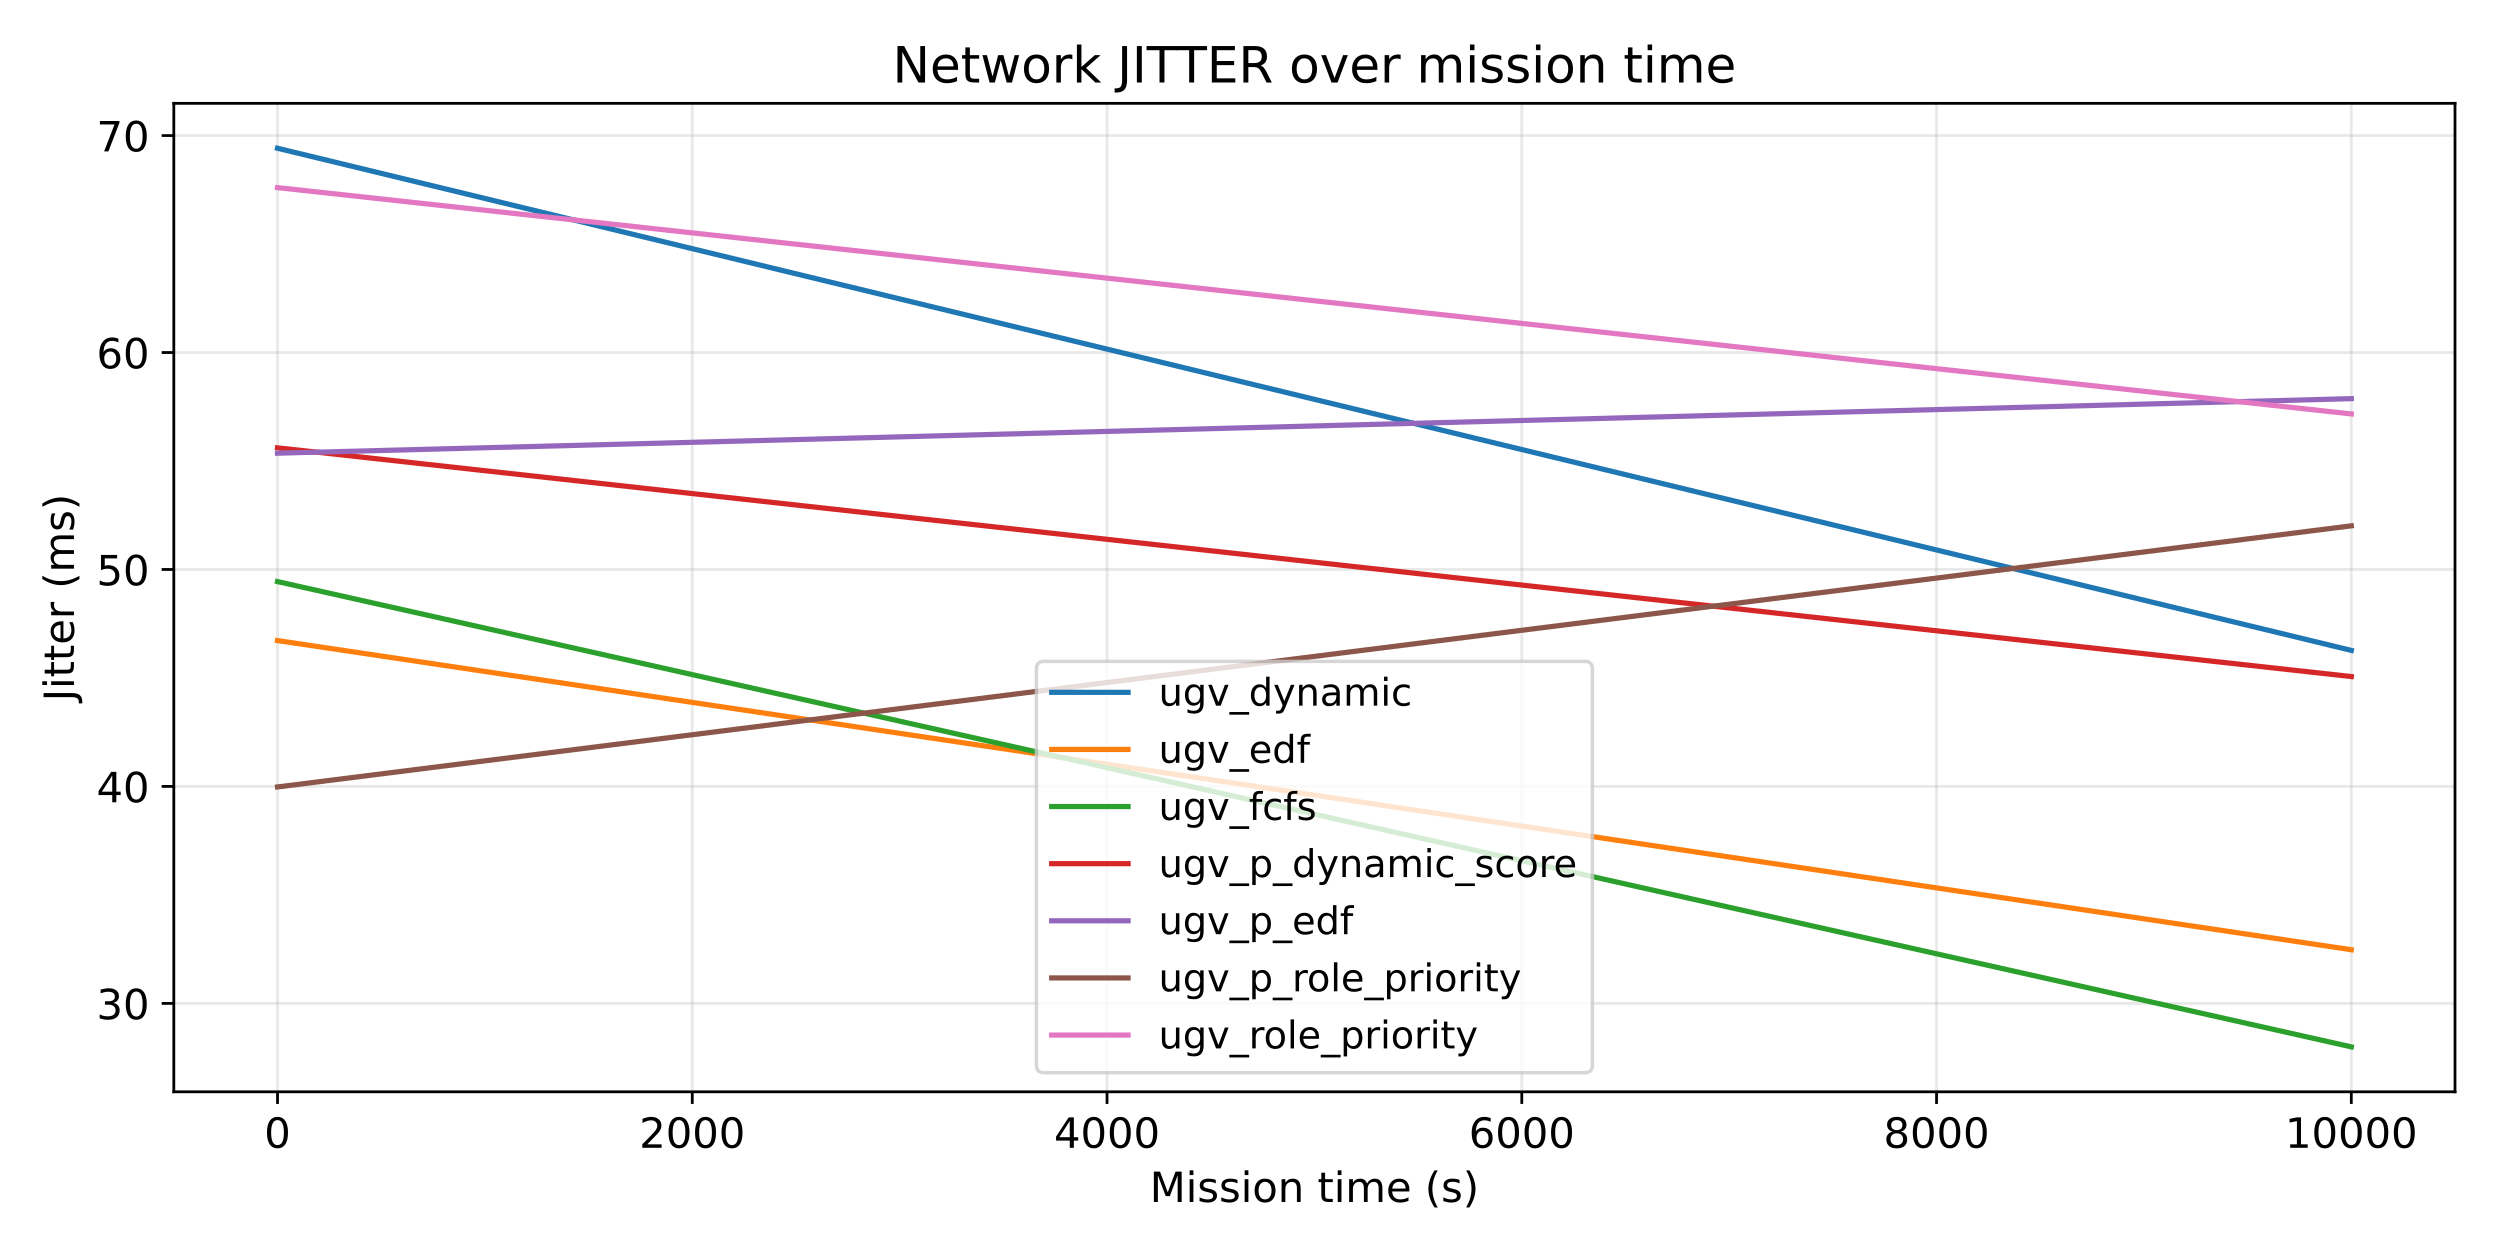
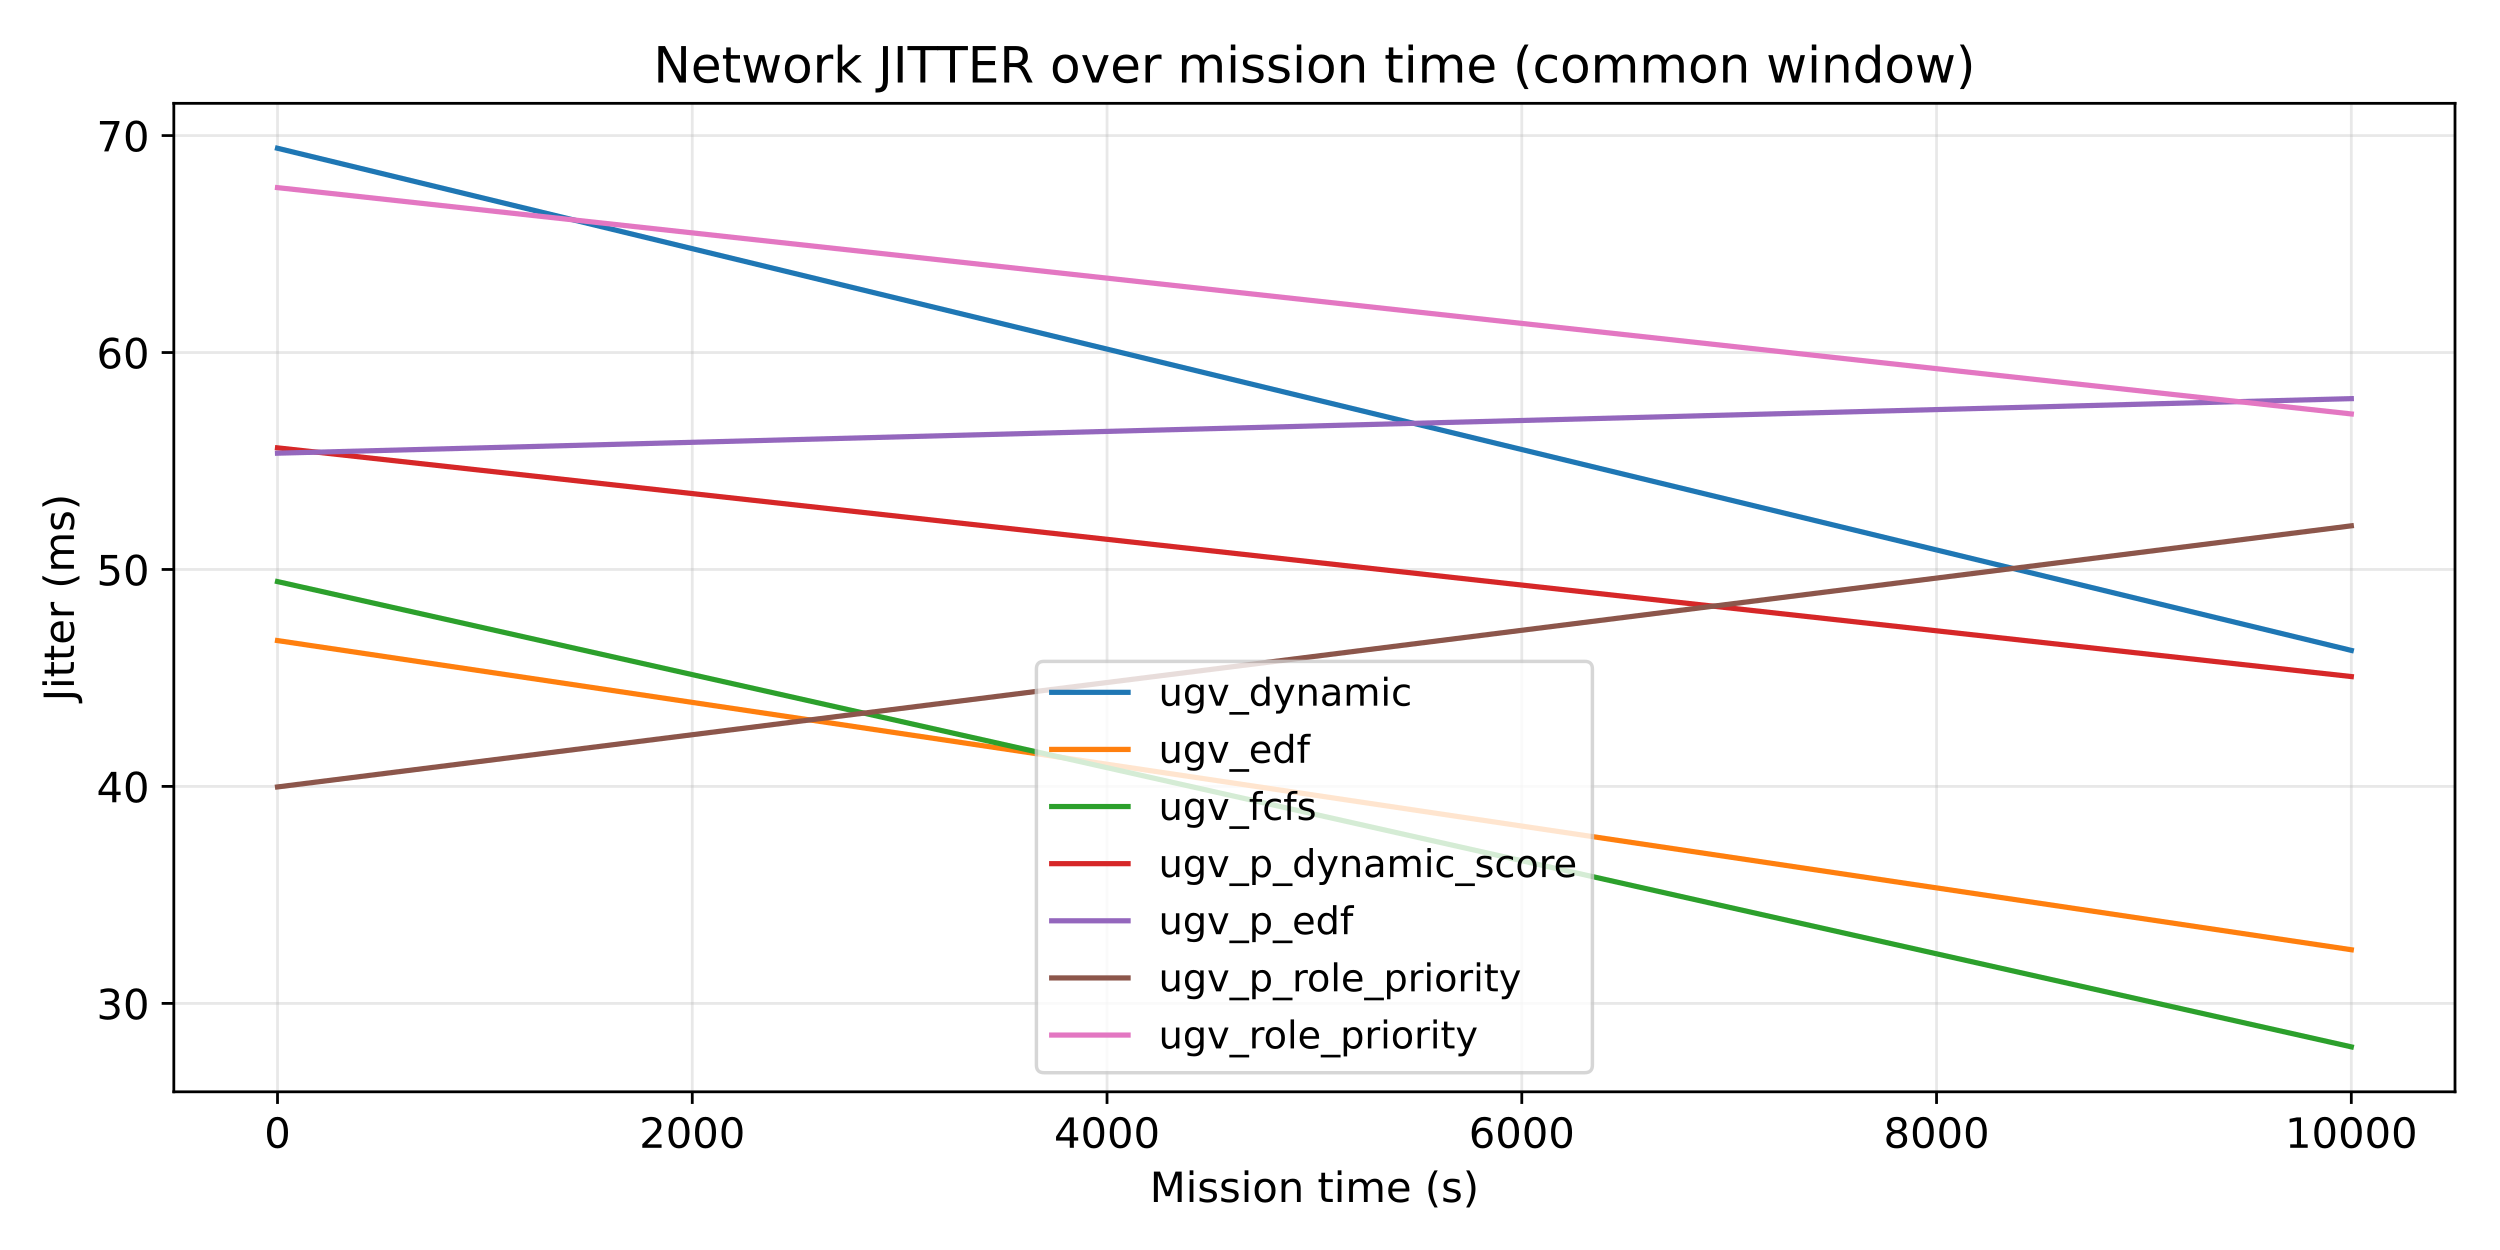
<svg xmlns="http://www.w3.org/2000/svg" xmlns:xlink="http://www.w3.org/1999/xlink" width="720pt" height="360pt" viewBox="0 0 720 360" version="1.1">
  <defs>
    <style type="text/css">*{stroke-linejoin: round; stroke-linecap: butt}</style>
  </defs>
  <g id="figure_1">
    <g id="patch_1">
      <path d="M 0 360  L 720 360  L 720 0  L 0 0  z " style="fill: #ffffff" />
    </g>
    <g id="axes_1">
      <g id="patch_2">
        <path d="M 50.06 314.44  L 707.04 314.44  L 707.04 29.76  L 50.06 29.76  z " style="fill: #ffffff" />
      </g>
      <g id="matplotlib.axis_1">
        <g id="xtick_1">
          <g id="line2d_1">
-             <path d="M 79.923 314.44  L 79.923 29.76  " clip-path="url(#p3f1938c621)" style="fill: none; stroke: #b0b0b0; stroke-opacity: 0.3; stroke-width: 0.8; stroke-linecap: square" />
+             <path d="M 79.923 314.44  L 79.923 29.76  " clip-path="url(#pe3e274aedd)" style="fill: none; stroke: #b0b0b0; stroke-opacity: 0.3; stroke-width: 0.8; stroke-linecap: square" />
          </g>
          <g id="line2d_2">
            <defs>
-               <path id="m53f2a52eb9" d="M 0 0  L 0 3.5  " style="stroke: #000000; stroke-width: 0.8" />
-             </defs>
-             <g>
-               <use xlink:href="#m53f2a52eb9" x="79.923" y="314.44" style="stroke: #000000; stroke-width: 0.8" />
+               <path id="m7630793a6c" d="M 0 0  L 0 3.5  " style="stroke: #000000; stroke-width: 0.8" />
+             </defs>
+             <g>
+               <use xlink:href="#m7630793a6c" x="79.923" y="314.44" style="stroke: #000000; stroke-width: 0.8" />
            </g>
          </g>
          <g id="text_1">
            <g transform="translate(76.10523 330.5581)scale(0.12 -0.12)">
              <defs>
                <path id="DejaVuSans-30" d="M 2034 4250  Q 1547 4250 1301 3770  Q 1056 3291 1056 2328  Q 1056 1369 1301 889  Q 1547 409 2034 409  Q 2525 409 2770 889  Q 3016 1369 3016 2328  Q 3016 3291 2770 3770  Q 2525 4250 2034 4250  z M 2034 4750  Q 2819 4750 3233 4129  Q 3647 3509 3647 2328  Q 3647 1150 3233 529  Q 2819 -91 2034 -91  Q 1250 -91 836 529  Q 422 1150 422 2328  Q 422 3509 836 4129  Q 1250 4750 2034 4750  z " transform="scale(0.015625)" />
              </defs>
              <use xlink:href="#DejaVuSans-30" />
            </g>
          </g>
        </g>
        <g id="xtick_2">
          <g id="line2d_3">
-             <path d="M 199.374 314.44  L 199.374 29.76  " clip-path="url(#p3f1938c621)" style="fill: none; stroke: #b0b0b0; stroke-opacity: 0.3; stroke-width: 0.8; stroke-linecap: square" />
+             <path d="M 199.374 314.44  L 199.374 29.76  " clip-path="url(#pe3e274aedd)" style="fill: none; stroke: #b0b0b0; stroke-opacity: 0.3; stroke-width: 0.8; stroke-linecap: square" />
          </g>
          <g id="line2d_4">
            <g>
-               <use xlink:href="#m53f2a52eb9" x="199.374" y="314.44" style="stroke: #000000; stroke-width: 0.8" />
+               <use xlink:href="#m7630793a6c" x="199.374" y="314.44" style="stroke: #000000; stroke-width: 0.8" />
            </g>
          </g>
          <g id="text_2">
            <g transform="translate(184.1036 330.5581)scale(0.12 -0.12)">
              <defs>
                <path id="DejaVuSans-32" d="M 1228 531  L 3431 531  L 3431 0  L 469 0  L 469 531  Q 828 903 1448 1529  Q 2069 2156 2228 2338  Q 2531 2678 2651 2914  Q 2772 3150 2772 3378  Q 2772 3750 2511 3984  Q 2250 4219 1831 4219  Q 1534 4219 1204 4116  Q 875 4013 500 3803  L 500 4441  Q 881 4594 1212 4672  Q 1544 4750 1819 4750  Q 2544 4750 2975 4387  Q 3406 4025 3406 3419  Q 3406 3131 3298 2873  Q 3191 2616 2906 2266  Q 2828 2175 2409 1742  Q 1991 1309 1228 531  z " transform="scale(0.015625)" />
              </defs>
              <use xlink:href="#DejaVuSans-32" />
              <use xlink:href="#DejaVuSans-30" x="63.623" />
              <use xlink:href="#DejaVuSans-30" x="127.246" />
              <use xlink:href="#DejaVuSans-30" x="190.869" />
            </g>
          </g>
        </g>
        <g id="xtick_3">
          <g id="line2d_5">
-             <path d="M 318.825 314.44  L 318.825 29.76  " clip-path="url(#p3f1938c621)" style="fill: none; stroke: #b0b0b0; stroke-opacity: 0.3; stroke-width: 0.8; stroke-linecap: square" />
+             <path d="M 318.825 314.44  L 318.825 29.76  " clip-path="url(#pe3e274aedd)" style="fill: none; stroke: #b0b0b0; stroke-opacity: 0.3; stroke-width: 0.8; stroke-linecap: square" />
          </g>
          <g id="line2d_6">
            <g>
-               <use xlink:href="#m53f2a52eb9" x="318.825" y="314.44" style="stroke: #000000; stroke-width: 0.8" />
+               <use xlink:href="#m7630793a6c" x="318.825" y="314.44" style="stroke: #000000; stroke-width: 0.8" />
            </g>
          </g>
          <g id="text_3">
            <g transform="translate(303.5545 330.5581)scale(0.12 -0.12)">
              <defs>
                <path id="DejaVuSans-34" d="M 2419 4116  L 825 1625  L 2419 1625  L 2419 4116  z M 2253 4666  L 3047 4666  L 3047 1625  L 3713 1625  L 3713 1100  L 3047 1100  L 3047 0  L 2419 0  L 2419 1100  L 313 1100  L 313 1709  L 2253 4666  z " transform="scale(0.015625)" />
              </defs>
              <use xlink:href="#DejaVuSans-34" />
              <use xlink:href="#DejaVuSans-30" x="63.623" />
              <use xlink:href="#DejaVuSans-30" x="127.246" />
              <use xlink:href="#DejaVuSans-30" x="190.869" />
            </g>
          </g>
        </g>
        <g id="xtick_4">
          <g id="line2d_7">
-             <path d="M 438.275 314.44  L 438.275 29.76  " clip-path="url(#p3f1938c621)" style="fill: none; stroke: #b0b0b0; stroke-opacity: 0.3; stroke-width: 0.8; stroke-linecap: square" />
+             <path d="M 438.275 314.44  L 438.275 29.76  " clip-path="url(#pe3e274aedd)" style="fill: none; stroke: #b0b0b0; stroke-opacity: 0.3; stroke-width: 0.8; stroke-linecap: square" />
          </g>
          <g id="line2d_8">
            <g>
-               <use xlink:href="#m53f2a52eb9" x="438.275" y="314.44" style="stroke: #000000; stroke-width: 0.8" />
+               <use xlink:href="#m7630793a6c" x="438.275" y="314.44" style="stroke: #000000; stroke-width: 0.8" />
            </g>
          </g>
          <g id="text_4">
            <g transform="translate(423.0055 330.5581)scale(0.12 -0.12)">
              <defs>
                <path id="DejaVuSans-36" d="M 2113 2584  Q 1688 2584 1439 2293  Q 1191 2003 1191 1497  Q 1191 994 1439 701  Q 1688 409 2113 409  Q 2538 409 2786 701  Q 3034 994 3034 1497  Q 3034 2003 2786 2293  Q 2538 2584 2113 2584  z M 3366 4563  L 3366 3988  Q 3128 4100 2886 4159  Q 2644 4219 2406 4219  Q 1781 4219 1451 3797  Q 1122 3375 1075 2522  Q 1259 2794 1537 2939  Q 1816 3084 2150 3084  Q 2853 3084 3261 2657  Q 3669 2231 3669 1497  Q 3669 778 3244 343  Q 2819 -91 2113 -91  Q 1303 -91 875 529  Q 447 1150 447 2328  Q 447 3434 972 4092  Q 1497 4750 2381 4750  Q 2619 4750 2861 4703  Q 3103 4656 3366 4563  z " transform="scale(0.015625)" />
              </defs>
              <use xlink:href="#DejaVuSans-36" />
              <use xlink:href="#DejaVuSans-30" x="63.623" />
              <use xlink:href="#DejaVuSans-30" x="127.246" />
              <use xlink:href="#DejaVuSans-30" x="190.869" />
            </g>
          </g>
        </g>
        <g id="xtick_5">
          <g id="line2d_9">
-             <path d="M 557.726 314.44  L 557.726 29.76  " clip-path="url(#p3f1938c621)" style="fill: none; stroke: #b0b0b0; stroke-opacity: 0.3; stroke-width: 0.8; stroke-linecap: square" />
+             <path d="M 557.726 314.44  L 557.726 29.76  " clip-path="url(#pe3e274aedd)" style="fill: none; stroke: #b0b0b0; stroke-opacity: 0.3; stroke-width: 0.8; stroke-linecap: square" />
          </g>
          <g id="line2d_10">
            <g>
-               <use xlink:href="#m53f2a52eb9" x="557.726" y="314.44" style="stroke: #000000; stroke-width: 0.8" />
+               <use xlink:href="#m7630793a6c" x="557.726" y="314.44" style="stroke: #000000; stroke-width: 0.8" />
            </g>
          </g>
          <g id="text_5">
            <g transform="translate(542.4564 330.5581)scale(0.12 -0.12)">
              <defs>
                <path id="DejaVuSans-38" d="M 2034 2216  Q 1584 2216 1326 1975  Q 1069 1734 1069 1313  Q 1069 891 1326 650  Q 1584 409 2034 409  Q 2484 409 2743 651  Q 3003 894 3003 1313  Q 3003 1734 2745 1975  Q 2488 2216 2034 2216  z M 1403 2484  Q 997 2584 770 2862  Q 544 3141 544 3541  Q 544 4100 942 4425  Q 1341 4750 2034 4750  Q 2731 4750 3128 4425  Q 3525 4100 3525 3541  Q 3525 3141 3298 2862  Q 3072 2584 2669 2484  Q 3125 2378 3379 2068  Q 3634 1759 3634 1313  Q 3634 634 3220 271  Q 2806 -91 2034 -91  Q 1263 -91 848 271  Q 434 634 434 1313  Q 434 1759 690 2068  Q 947 2378 1403 2484  z M 1172 3481  Q 1172 3119 1398 2916  Q 1625 2713 2034 2713  Q 2441 2713 2670 2916  Q 2900 3119 2900 3481  Q 2900 3844 2670 4047  Q 2441 4250 2034 4250  Q 1625 4250 1398 4047  Q 1172 3844 1172 3481  z " transform="scale(0.015625)" />
              </defs>
              <use xlink:href="#DejaVuSans-38" />
              <use xlink:href="#DejaVuSans-30" x="63.623" />
              <use xlink:href="#DejaVuSans-30" x="127.246" />
              <use xlink:href="#DejaVuSans-30" x="190.869" />
            </g>
          </g>
        </g>
        <g id="xtick_6">
          <g id="line2d_11">
-             <path d="M 677.177 314.44  L 677.177 29.76  " clip-path="url(#p3f1938c621)" style="fill: none; stroke: #b0b0b0; stroke-opacity: 0.3; stroke-width: 0.8; stroke-linecap: square" />
+             <path d="M 677.177 314.44  L 677.177 29.76  " clip-path="url(#pe3e274aedd)" style="fill: none; stroke: #b0b0b0; stroke-opacity: 0.3; stroke-width: 0.8; stroke-linecap: square" />
          </g>
          <g id="line2d_12">
            <g>
-               <use xlink:href="#m53f2a52eb9" x="677.177" y="314.44" style="stroke: #000000; stroke-width: 0.8" />
+               <use xlink:href="#m7630793a6c" x="677.177" y="314.44" style="stroke: #000000; stroke-width: 0.8" />
            </g>
          </g>
          <g id="text_6">
            <g transform="translate(658.0898 330.5581)scale(0.12 -0.12)">
              <defs>
                <path id="DejaVuSans-31" d="M 794 531  L 1825 531  L 1825 4091  L 703 3866  L 703 4441  L 1819 4666  L 2450 4666  L 2450 531  L 3481 531  L 3481 0  L 794 0  L 794 531  z " transform="scale(0.015625)" />
              </defs>
              <use xlink:href="#DejaVuSans-31" />
              <use xlink:href="#DejaVuSans-30" x="63.623" />
              <use xlink:href="#DejaVuSans-30" x="127.246" />
              <use xlink:href="#DejaVuSans-30" x="190.869" />
              <use xlink:href="#DejaVuSans-30" x="254.492" />
            </g>
          </g>
        </g>
        <g id="text_7">
          <g transform="translate(331.1378 346.1719)scale(0.12 -0.12)">
            <defs>
              <path id="DejaVuSans-4d" d="M 628 4666  L 1569 4666  L 2759 1491  L 3956 4666  L 4897 4666  L 4897 0  L 4281 0  L 4281 4097  L 3078 897  L 2444 897  L 1241 4097  L 1241 0  L 628 0  L 628 4666  z " transform="scale(0.015625)" />
              <path id="DejaVuSans-69" d="M 603 3500  L 1178 3500  L 1178 0  L 603 0  L 603 3500  z M 603 4863  L 1178 4863  L 1178 4134  L 603 4134  L 603 4863  z " transform="scale(0.015625)" />
              <path id="DejaVuSans-73" d="M 2834 3397  L 2834 2853  Q 2591 2978 2328 3040  Q 2066 3103 1784 3103  Q 1356 3103 1142 2972  Q 928 2841 928 2578  Q 928 2378 1081 2264  Q 1234 2150 1697 2047  L 1894 2003  Q 2506 1872 2764 1633  Q 3022 1394 3022 966  Q 3022 478 2636 193  Q 2250 -91 1575 -91  Q 1294 -91 989 -36  Q 684 19 347 128  L 347 722  Q 666 556 975 473  Q 1284 391 1588 391  Q 1994 391 2212 530  Q 2431 669 2431 922  Q 2431 1156 2273 1281  Q 2116 1406 1581 1522  L 1381 1569  Q 847 1681 609 1914  Q 372 2147 372 2553  Q 372 3047 722 3315  Q 1072 3584 1716 3584  Q 2034 3584 2315 3537  Q 2597 3491 2834 3397  z " transform="scale(0.015625)" />
              <path id="DejaVuSans-6f" d="M 1959 3097  Q 1497 3097 1228 2736  Q 959 2375 959 1747  Q 959 1119 1226 758  Q 1494 397 1959 397  Q 2419 397 2687 759  Q 2956 1122 2956 1747  Q 2956 2369 2687 2733  Q 2419 3097 1959 3097  z M 1959 3584  Q 2709 3584 3137 3096  Q 3566 2609 3566 1747  Q 3566 888 3137 398  Q 2709 -91 1959 -91  Q 1206 -91 779 398  Q 353 888 353 1747  Q 353 2609 779 3096  Q 1206 3584 1959 3584  z " transform="scale(0.015625)" />
              <path id="DejaVuSans-6e" d="M 3513 2113  L 3513 0  L 2938 0  L 2938 2094  Q 2938 2591 2744 2837  Q 2550 3084 2163 3084  Q 1697 3084 1428 2787  Q 1159 2491 1159 1978  L 1159 0  L 581 0  L 581 3500  L 1159 3500  L 1159 2956  Q 1366 3272 1645 3428  Q 1925 3584 2291 3584  Q 2894 3584 3203 3211  Q 3513 2838 3513 2113  z " transform="scale(0.015625)" />
              <path id="DejaVuSans-20" transform="scale(0.015625)" />
              <path id="DejaVuSans-74" d="M 1172 4494  L 1172 3500  L 2356 3500  L 2356 3053  L 1172 3053  L 1172 1153  Q 1172 725 1289 603  Q 1406 481 1766 481  L 2356 481  L 2356 0  L 1766 0  Q 1100 0 847 248  Q 594 497 594 1153  L 594 3053  L 172 3053  L 172 3500  L 594 3500  L 594 4494  L 1172 4494  z " transform="scale(0.015625)" />
              <path id="DejaVuSans-6d" d="M 3328 2828  Q 3544 3216 3844 3400  Q 4144 3584 4550 3584  Q 5097 3584 5394 3201  Q 5691 2819 5691 2113  L 5691 0  L 5113 0  L 5113 2094  Q 5113 2597 4934 2840  Q 4756 3084 4391 3084  Q 3944 3084 3684 2787  Q 3425 2491 3425 1978  L 3425 0  L 2847 0  L 2847 2094  Q 2847 2600 2669 2842  Q 2491 3084 2119 3084  Q 1678 3084 1418 2786  Q 1159 2488 1159 1978  L 1159 0  L 581 0  L 581 3500  L 1159 3500  L 1159 2956  Q 1356 3278 1631 3431  Q 1906 3584 2284 3584  Q 2666 3584 2933 3390  Q 3200 3197 3328 2828  z " transform="scale(0.015625)" />
              <path id="DejaVuSans-65" d="M 3597 1894  L 3597 1613  L 953 1613  Q 991 1019 1311 708  Q 1631 397 2203 397  Q 2534 397 2845 478  Q 3156 559 3463 722  L 3463 178  Q 3153 47 2828 -22  Q 2503 -91 2169 -91  Q 1331 -91 842 396  Q 353 884 353 1716  Q 353 2575 817 3079  Q 1281 3584 2069 3584  Q 2775 3584 3186 3129  Q 3597 2675 3597 1894  z M 3022 2063  Q 3016 2534 2758 2815  Q 2500 3097 2075 3097  Q 1594 3097 1305 2825  Q 1016 2553 972 2059  L 3022 2063  z " transform="scale(0.015625)" />
              <path id="DejaVuSans-28" d="M 1984 4856  Q 1566 4138 1362 3434  Q 1159 2731 1159 2009  Q 1159 1288 1364 580  Q 1569 -128 1984 -844  L 1484 -844  Q 1016 -109 783 600  Q 550 1309 550 2009  Q 550 2706 781 3412  Q 1013 4119 1484 4856  L 1984 4856  z " transform="scale(0.015625)" />
              <path id="DejaVuSans-29" d="M 513 4856  L 1013 4856  Q 1481 4119 1714 3412  Q 1947 2706 1947 2009  Q 1947 1309 1714 600  Q 1481 -109 1013 -844  L 513 -844  Q 928 -128 1133 580  Q 1338 1288 1338 2009  Q 1338 2731 1133 3434  Q 928 4138 513 4856  z " transform="scale(0.015625)" />
            </defs>
            <use xlink:href="#DejaVuSans-4d" />
            <use xlink:href="#DejaVuSans-69" x="86.279" />
            <use xlink:href="#DejaVuSans-73" x="114.062" />
            <use xlink:href="#DejaVuSans-73" x="166.162" />
            <use xlink:href="#DejaVuSans-69" x="218.262" />
            <use xlink:href="#DejaVuSans-6f" x="246.045" />
            <use xlink:href="#DejaVuSans-6e" x="307.227" />
            <use xlink:href="#DejaVuSans-20" x="370.605" />
            <use xlink:href="#DejaVuSans-74" x="402.393" />
            <use xlink:href="#DejaVuSans-69" x="441.602" />
            <use xlink:href="#DejaVuSans-6d" x="469.385" />
            <use xlink:href="#DejaVuSans-65" x="566.797" />
            <use xlink:href="#DejaVuSans-20" x="628.32" />
            <use xlink:href="#DejaVuSans-28" x="660.107" />
            <use xlink:href="#DejaVuSans-73" x="699.121" />
            <use xlink:href="#DejaVuSans-29" x="751.221" />
          </g>
        </g>
      </g>
      <g id="matplotlib.axis_2">
        <g id="ytick_1">
          <g id="line2d_13">
-             <path d="M 50.06 288.974  L 707.04 288.974  " clip-path="url(#p3f1938c621)" style="fill: none; stroke: #b0b0b0; stroke-opacity: 0.3; stroke-width: 0.8; stroke-linecap: square" />
+             <path d="M 50.06 288.974  L 707.04 288.974  " clip-path="url(#pe3e274aedd)" style="fill: none; stroke: #b0b0b0; stroke-opacity: 0.3; stroke-width: 0.8; stroke-linecap: square" />
          </g>
          <g id="line2d_14">
            <defs>
-               <path id="mde55e7c935" d="M 0 0  L -3.5 0  " style="stroke: #000000; stroke-width: 0.8" />
-             </defs>
-             <g>
-               <use xlink:href="#mde55e7c935" x="50.06" y="288.974" style="stroke: #000000; stroke-width: 0.8" />
+               <path id="m845e3ef32b" d="M 0 0  L -3.5 0  " style="stroke: #000000; stroke-width: 0.8" />
+             </defs>
+             <g>
+               <use xlink:href="#m845e3ef32b" x="50.06" y="288.974" style="stroke: #000000; stroke-width: 0.8" />
            </g>
          </g>
          <g id="text_8">
            <g transform="translate(27.79 293.5327)scale(0.12 -0.12)">
              <defs>
                <path id="DejaVuSans-33" d="M 2597 2516  Q 3050 2419 3304 2112  Q 3559 1806 3559 1356  Q 3559 666 3084 287  Q 2609 -91 1734 -91  Q 1441 -91 1130 -33  Q 819 25 488 141  L 488 750  Q 750 597 1062 519  Q 1375 441 1716 441  Q 2309 441 2620 675  Q 2931 909 2931 1356  Q 2931 1769 2642 2001  Q 2353 2234 1838 2234  L 1294 2234  L 1294 2753  L 1863 2753  Q 2328 2753 2575 2939  Q 2822 3125 2822 3475  Q 2822 3834 2567 4026  Q 2313 4219 1838 4219  Q 1578 4219 1281 4162  Q 984 4106 628 3988  L 628 4550  Q 988 4650 1302 4700  Q 1616 4750 1894 4750  Q 2613 4750 3031 4423  Q 3450 4097 3450 3541  Q 3450 3153 3228 2886  Q 3006 2619 2597 2516  z " transform="scale(0.015625)" />
              </defs>
              <use xlink:href="#DejaVuSans-33" />
              <use xlink:href="#DejaVuSans-30" x="63.623" />
            </g>
          </g>
        </g>
        <g id="ytick_2">
          <g id="line2d_15">
-             <path d="M 50.06 226.49  L 707.04 226.49  " clip-path="url(#p3f1938c621)" style="fill: none; stroke: #b0b0b0; stroke-opacity: 0.3; stroke-width: 0.8; stroke-linecap: square" />
+             <path d="M 50.06 226.49  L 707.04 226.49  " clip-path="url(#pe3e274aedd)" style="fill: none; stroke: #b0b0b0; stroke-opacity: 0.3; stroke-width: 0.8; stroke-linecap: square" />
          </g>
          <g id="line2d_16">
            <g>
-               <use xlink:href="#mde55e7c935" x="50.06" y="226.49" style="stroke: #000000; stroke-width: 0.8" />
+               <use xlink:href="#m845e3ef32b" x="50.06" y="226.49" style="stroke: #000000; stroke-width: 0.8" />
            </g>
          </g>
          <g id="text_9">
            <g transform="translate(27.79 231.0495)scale(0.12 -0.12)">
              <use xlink:href="#DejaVuSans-34" />
              <use xlink:href="#DejaVuSans-30" x="63.623" />
            </g>
          </g>
        </g>
        <g id="ytick_3">
          <g id="line2d_17">
-             <path d="M 50.06 164.007  L 707.04 164.007  " clip-path="url(#p3f1938c621)" style="fill: none; stroke: #b0b0b0; stroke-opacity: 0.3; stroke-width: 0.8; stroke-linecap: square" />
+             <path d="M 50.06 164.007  L 707.04 164.007  " clip-path="url(#pe3e274aedd)" style="fill: none; stroke: #b0b0b0; stroke-opacity: 0.3; stroke-width: 0.8; stroke-linecap: square" />
          </g>
          <g id="line2d_18">
            <g>
-               <use xlink:href="#mde55e7c935" x="50.06" y="164.007" style="stroke: #000000; stroke-width: 0.8" />
+               <use xlink:href="#m845e3ef32b" x="50.06" y="164.007" style="stroke: #000000; stroke-width: 0.8" />
            </g>
          </g>
          <g id="text_10">
            <g transform="translate(27.79 168.5664)scale(0.12 -0.12)">
              <defs>
                <path id="DejaVuSans-35" d="M 691 4666  L 3169 4666  L 3169 4134  L 1269 4134  L 1269 2991  Q 1406 3038 1543 3061  Q 1681 3084 1819 3084  Q 2600 3084 3056 2656  Q 3513 2228 3513 1497  Q 3513 744 3044 326  Q 2575 -91 1722 -91  Q 1428 -91 1123 -41  Q 819 9 494 109  L 494 744  Q 775 591 1075 516  Q 1375 441 1709 441  Q 2250 441 2565 725  Q 2881 1009 2881 1497  Q 2881 1984 2565 2268  Q 2250 2553 1709 2553  Q 1456 2553 1204 2497  Q 953 2441 691 2322  L 691 4666  z " transform="scale(0.015625)" />
              </defs>
              <use xlink:href="#DejaVuSans-35" />
              <use xlink:href="#DejaVuSans-30" x="63.623" />
            </g>
          </g>
        </g>
        <g id="ytick_4">
          <g id="line2d_19">
-             <path d="M 50.06 101.524  L 707.04 101.524  " clip-path="url(#p3f1938c621)" style="fill: none; stroke: #b0b0b0; stroke-opacity: 0.3; stroke-width: 0.8; stroke-linecap: square" />
+             <path d="M 50.06 101.524  L 707.04 101.524  " clip-path="url(#pe3e274aedd)" style="fill: none; stroke: #b0b0b0; stroke-opacity: 0.3; stroke-width: 0.8; stroke-linecap: square" />
          </g>
          <g id="line2d_20">
            <g>
-               <use xlink:href="#mde55e7c935" x="50.06" y="101.524" style="stroke: #000000; stroke-width: 0.8" />
+               <use xlink:href="#m845e3ef32b" x="50.06" y="101.524" style="stroke: #000000; stroke-width: 0.8" />
            </g>
          </g>
          <g id="text_11">
            <g transform="translate(27.79 106.0832)scale(0.12 -0.12)">
              <use xlink:href="#DejaVuSans-36" />
              <use xlink:href="#DejaVuSans-30" x="63.623" />
            </g>
          </g>
        </g>
        <g id="ytick_5">
          <g id="line2d_21">
-             <path d="M 50.06 39.041  L 707.04 39.041  " clip-path="url(#p3f1938c621)" style="fill: none; stroke: #b0b0b0; stroke-opacity: 0.3; stroke-width: 0.8; stroke-linecap: square" />
+             <path d="M 50.06 39.041  L 707.04 39.041  " clip-path="url(#pe3e274aedd)" style="fill: none; stroke: #b0b0b0; stroke-opacity: 0.3; stroke-width: 0.8; stroke-linecap: square" />
          </g>
          <g id="line2d_22">
            <g>
-               <use xlink:href="#mde55e7c935" x="50.06" y="39.041" style="stroke: #000000; stroke-width: 0.8" />
+               <use xlink:href="#m845e3ef32b" x="50.06" y="39.041" style="stroke: #000000; stroke-width: 0.8" />
            </g>
          </g>
          <g id="text_12">
            <g transform="translate(27.79 43.60001)scale(0.12 -0.12)">
              <defs>
                <path id="DejaVuSans-37" d="M 525 4666  L 3525 4666  L 3525 4397  L 1831 0  L 1172 0  L 2766 4134  L 525 4134  L 525 4666  z " transform="scale(0.015625)" />
              </defs>
              <use xlink:href="#DejaVuSans-37" />
              <use xlink:href="#DejaVuSans-30" x="63.623" />
            </g>
          </g>
        </g>
        <g id="text_13">
          <g transform="translate(21.29437 201.9584)rotate(-90)scale(0.12 -0.12)">
            <defs>
              <path id="DejaVuSans-4a" d="M 628 4666  L 1259 4666  L 1259 325  Q 1259 -519 939 -900  Q 619 -1281 -91 -1281  L -331 -1281  L -331 -750  L -134 -750  Q 284 -750 456 -515  Q 628 -281 628 325  L 628 4666  z " transform="scale(0.015625)" />
              <path id="DejaVuSans-72" d="M 2631 2963  Q 2534 3019 2420 3045  Q 2306 3072 2169 3072  Q 1681 3072 1420 2755  Q 1159 2438 1159 1844  L 1159 0  L 581 0  L 581 3500  L 1159 3500  L 1159 2956  Q 1341 3275 1631 3429  Q 1922 3584 2338 3584  Q 2397 3584 2469 3576  Q 2541 3569 2628 3553  L 2631 2963  z " transform="scale(0.015625)" />
            </defs>
            <use xlink:href="#DejaVuSans-4a" />
            <use xlink:href="#DejaVuSans-69" x="29.492" />
            <use xlink:href="#DejaVuSans-74" x="57.275" />
            <use xlink:href="#DejaVuSans-74" x="96.484" />
            <use xlink:href="#DejaVuSans-65" x="135.693" />
            <use xlink:href="#DejaVuSans-72" x="197.217" />
            <use xlink:href="#DejaVuSans-20" x="238.33" />
            <use xlink:href="#DejaVuSans-28" x="270.117" />
            <use xlink:href="#DejaVuSans-6d" x="309.131" />
            <use xlink:href="#DejaVuSans-73" x="406.543" />
            <use xlink:href="#DejaVuSans-29" x="458.643" />
          </g>
        </g>
      </g>
      <g id="line2d_23">
-         <path d="M 79.923 42.7  L 677.177 187.317  " clip-path="url(#p3f1938c621)" style="fill: none; stroke: #1f77b4; stroke-width: 1.5; stroke-linecap: square" />
+         <path d="M 79.923 42.7  L 677.177 187.317  " clip-path="url(#pe3e274aedd)" style="fill: none; stroke: #1f77b4; stroke-width: 1.5; stroke-linecap: square" />
      </g>
      <g id="line2d_24">
-         <path d="M 79.923 184.487  L 677.177 273.527  " clip-path="url(#p3f1938c621)" style="fill: none; stroke: #ff7f0e; stroke-width: 1.5; stroke-linecap: square" />
+         <path d="M 79.923 184.487  L 677.177 273.527  " clip-path="url(#pe3e274aedd)" style="fill: none; stroke: #ff7f0e; stroke-width: 1.5; stroke-linecap: square" />
      </g>
      <g id="line2d_25">
-         <path d="M 79.923 167.496  L 677.177 301.5  " clip-path="url(#p3f1938c621)" style="fill: none; stroke: #2ca02c; stroke-width: 1.5; stroke-linecap: square" />
+         <path d="M 79.923 167.496  L 677.177 301.5  " clip-path="url(#pe3e274aedd)" style="fill: none; stroke: #2ca02c; stroke-width: 1.5; stroke-linecap: square" />
      </g>
      <g id="line2d_26">
-         <path d="M 79.923 128.98  L 677.177 194.852  " clip-path="url(#p3f1938c621)" style="fill: none; stroke: #d62728; stroke-width: 1.5; stroke-linecap: square" />
+         <path d="M 79.923 128.98  L 677.177 194.852  " clip-path="url(#pe3e274aedd)" style="fill: none; stroke: #d62728; stroke-width: 1.5; stroke-linecap: square" />
      </g>
      <g id="line2d_27">
-         <path d="M 79.923 130.518  L 677.177 114.81  " clip-path="url(#p3f1938c621)" style="fill: none; stroke: #9467bd; stroke-width: 1.5; stroke-linecap: square" />
+         <path d="M 79.923 130.518  L 677.177 114.81  " clip-path="url(#pe3e274aedd)" style="fill: none; stroke: #9467bd; stroke-width: 1.5; stroke-linecap: square" />
      </g>
      <g id="line2d_28">
-         <path d="M 79.923 226.637  L 677.177 151.436  " clip-path="url(#p3f1938c621)" style="fill: none; stroke: #8c564b; stroke-width: 1.5; stroke-linecap: square" />
+         <path d="M 79.923 226.637  L 677.177 151.436  " clip-path="url(#pe3e274aedd)" style="fill: none; stroke: #8c564b; stroke-width: 1.5; stroke-linecap: square" />
      </g>
      <g id="line2d_29">
-         <path d="M 79.923 54.038  L 677.177 119.218  " clip-path="url(#p3f1938c621)" style="fill: none; stroke: #e377c2; stroke-width: 1.5; stroke-linecap: square" />
+         <path d="M 79.923 54.038  L 677.177 119.218  " clip-path="url(#pe3e274aedd)" style="fill: none; stroke: #e377c2; stroke-width: 1.5; stroke-linecap: square" />
      </g>
      <g id="patch_3">
        <path d="M 50.06 314.44  L 50.06 29.76  " style="fill: none; stroke: #000000; stroke-width: 0.8; stroke-linejoin: miter; stroke-linecap: square" />
      </g>
      <g id="patch_4">
        <path d="M 707.04 314.44  L 707.04 29.76  " style="fill: none; stroke: #000000; stroke-width: 0.8; stroke-linejoin: miter; stroke-linecap: square" />
      </g>
      <g id="patch_5">
        <path d="M 50.06 314.44  L 707.04 314.44  " style="fill: none; stroke: #000000; stroke-width: 0.8; stroke-linejoin: miter; stroke-linecap: square" />
      </g>
      <g id="patch_6">
        <path d="M 50.06 29.76  L 707.04 29.76  " style="fill: none; stroke: #000000; stroke-width: 0.8; stroke-linejoin: miter; stroke-linecap: square" />
      </g>
      <g id="text_14">
-         <g transform="translate(257.0579 23.76)scale(0.144 -0.144)">
+         <g transform="translate(188.1876 23.76)scale(0.144 -0.144)">
          <defs>
            <path id="DejaVuSans-4e" d="M 628 4666  L 1478 4666  L 3547 763  L 3547 4666  L 4159 4666  L 4159 0  L 3309 0  L 1241 3903  L 1241 0  L 628 0  L 628 4666  z " transform="scale(0.015625)" />
            <path id="DejaVuSans-77" d="M 269 3500  L 844 3500  L 1563 769  L 2278 3500  L 2956 3500  L 3675 769  L 4391 3500  L 4966 3500  L 4050 0  L 3372 0  L 2619 2869  L 1863 0  L 1184 0  L 269 3500  z " transform="scale(0.015625)" />
            <path id="DejaVuSans-6b" d="M 581 4863  L 1159 4863  L 1159 1991  L 2875 3500  L 3609 3500  L 1753 1863  L 3688 0  L 2938 0  L 1159 1709  L 1159 0  L 581 0  L 581 4863  z " transform="scale(0.015625)" />
            <path id="DejaVuSans-49" d="M 628 4666  L 1259 4666  L 1259 0  L 628 0  L 628 4666  z " transform="scale(0.015625)" />
            <path id="DejaVuSans-54" d="M -19 4666  L 3928 4666  L 3928 4134  L 2272 4134  L 2272 0  L 1638 0  L 1638 4134  L -19 4134  L -19 4666  z " transform="scale(0.015625)" />
            <path id="DejaVuSans-45" d="M 628 4666  L 3578 4666  L 3578 4134  L 1259 4134  L 1259 2753  L 3481 2753  L 3481 2222  L 1259 2222  L 1259 531  L 3634 531  L 3634 0  L 628 0  L 628 4666  z " transform="scale(0.015625)" />
            <path id="DejaVuSans-52" d="M 2841 2188  Q 3044 2119 3236 1894  Q 3428 1669 3622 1275  L 4263 0  L 3584 0  L 2988 1197  Q 2756 1666 2539 1819  Q 2322 1972 1947 1972  L 1259 1972  L 1259 0  L 628 0  L 628 4666  L 2053 4666  Q 2853 4666 3247 4331  Q 3641 3997 3641 3322  Q 3641 2881 3436 2590  Q 3231 2300 2841 2188  z M 1259 4147  L 1259 2491  L 2053 2491  Q 2509 2491 2742 2702  Q 2975 2913 2975 3322  Q 2975 3731 2742 3939  Q 2509 4147 2053 4147  L 1259 4147  z " transform="scale(0.015625)" />
            <path id="DejaVuSans-76" d="M 191 3500  L 800 3500  L 1894 563  L 2988 3500  L 3597 3500  L 2284 0  L 1503 0  L 191 3500  z " transform="scale(0.015625)" />
+             <path id="DejaVuSans-63" d="M 3122 3366  L 3122 2828  Q 2878 2963 2633 3030  Q 2388 3097 2138 3097  Q 1578 3097 1268 2742  Q 959 2388 959 1747  Q 959 1106 1268 751  Q 1578 397 2138 397  Q 2388 397 2633 464  Q 2878 531 3122 666  L 3122 134  Q 2881 22 2623 -34  Q 2366 -91 2075 -91  Q 1284 -91 818 406  Q 353 903 353 1747  Q 353 2603 823 3093  Q 1294 3584 2113 3584  Q 2378 3584 2631 3529  Q 2884 3475 3122 3366  z " transform="scale(0.015625)" />
+             <path id="DejaVuSans-64" d="M 2906 2969  L 2906 4863  L 3481 4863  L 3481 0  L 2906 0  L 2906 525  Q 2725 213 2448 61  Q 2172 -91 1784 -91  Q 1150 -91 751 415  Q 353 922 353 1747  Q 353 2572 751 3078  Q 1150 3584 1784 3584  Q 2172 3584 2448 3432  Q 2725 3281 2906 2969  z M 947 1747  Q 947 1113 1208 752  Q 1469 391 1925 391  Q 2381 391 2643 752  Q 2906 1113 2906 1747  Q 2906 2381 2643 2742  Q 2381 3103 1925 3103  Q 1469 3103 1208 2742  Q 947 2381 947 1747  z " transform="scale(0.015625)" />
          </defs>
          <use xlink:href="#DejaVuSans-4e" />
          <use xlink:href="#DejaVuSans-65" x="74.805" />
          <use xlink:href="#DejaVuSans-74" x="136.328" />
          <use xlink:href="#DejaVuSans-77" x="175.537" />
          <use xlink:href="#DejaVuSans-6f" x="257.324" />
          <use xlink:href="#DejaVuSans-72" x="318.506" />
          <use xlink:href="#DejaVuSans-6b" x="359.619" />
          <use xlink:href="#DejaVuSans-20" x="417.529" />
          <use xlink:href="#DejaVuSans-4a" x="449.316" />
          <use xlink:href="#DejaVuSans-49" x="478.809" />
          <use xlink:href="#DejaVuSans-54" x="508.301" />
          <use xlink:href="#DejaVuSans-54" x="567.635" />
          <use xlink:href="#DejaVuSans-45" x="628.719" />
          <use xlink:href="#DejaVuSans-52" x="691.902" />
          <use xlink:href="#DejaVuSans-20" x="761.385" />
          <use xlink:href="#DejaVuSans-6f" x="793.172" />
          <use xlink:href="#DejaVuSans-76" x="854.354" />
          <use xlink:href="#DejaVuSans-65" x="913.533" />
          <use xlink:href="#DejaVuSans-72" x="975.057" />
          <use xlink:href="#DejaVuSans-20" x="1016.17" />
          <use xlink:href="#DejaVuSans-6d" x="1047.957" />
          <use xlink:href="#DejaVuSans-69" x="1145.369" />
          <use xlink:href="#DejaVuSans-73" x="1173.152" />
          <use xlink:href="#DejaVuSans-73" x="1225.252" />
          <use xlink:href="#DejaVuSans-69" x="1277.352" />
          <use xlink:href="#DejaVuSans-6f" x="1305.135" />
          <use xlink:href="#DejaVuSans-6e" x="1366.316" />
          <use xlink:href="#DejaVuSans-20" x="1429.695" />
          <use xlink:href="#DejaVuSans-74" x="1461.482" />
          <use xlink:href="#DejaVuSans-69" x="1500.691" />
          <use xlink:href="#DejaVuSans-6d" x="1528.475" />
          <use xlink:href="#DejaVuSans-65" x="1625.887" />
+           <use xlink:href="#DejaVuSans-20" x="1687.41" />
+           <use xlink:href="#DejaVuSans-28" x="1719.197" />
+           <use xlink:href="#DejaVuSans-63" x="1758.211" />
+           <use xlink:href="#DejaVuSans-6f" x="1813.191" />
+           <use xlink:href="#DejaVuSans-6d" x="1874.373" />
+           <use xlink:href="#DejaVuSans-6d" x="1971.785" />
+           <use xlink:href="#DejaVuSans-6f" x="2069.197" />
+           <use xlink:href="#DejaVuSans-6e" x="2130.379" />
+           <use xlink:href="#DejaVuSans-20" x="2193.758" />
+           <use xlink:href="#DejaVuSans-77" x="2225.545" />
+           <use xlink:href="#DejaVuSans-69" x="2307.332" />
+           <use xlink:href="#DejaVuSans-6e" x="2335.115" />
+           <use xlink:href="#DejaVuSans-64" x="2398.494" />
+           <use xlink:href="#DejaVuSans-6f" x="2461.971" />
+           <use xlink:href="#DejaVuSans-77" x="2523.152" />
+           <use xlink:href="#DejaVuSans-29" x="2604.939" />
        </g>
      </g>
      <g id="legend_1">
        <g id="patch_7">
          <path d="M 300.687 308.94  L 456.413 308.94  Q 458.613 308.94 458.613 306.74  L 458.613 192.677  Q 458.613 190.477 456.413 190.477  L 300.687 190.477  Q 298.487 190.477 298.487 192.677  L 298.487 306.74  Q 298.487 308.94 300.687 308.94  z " style="fill: #ffffff; opacity: 0.8; stroke: #cccccc; stroke-linejoin: miter" />
        </g>
        <g id="line2d_30">
          <path d="M 302.887 199.385  L 313.887 199.385  L 324.887 199.385  " style="fill: none; stroke: #1f77b4; stroke-width: 1.5; stroke-linecap: square" />
        </g>
        <g id="text_15">
          <g transform="translate(333.6872 203.2352)scale(0.11 -0.11)">
            <defs>
              <path id="DejaVuSans-75" d="M 544 1381  L 544 3500  L 1119 3500  L 1119 1403  Q 1119 906 1312 657  Q 1506 409 1894 409  Q 2359 409 2629 706  Q 2900 1003 2900 1516  L 2900 3500  L 3475 3500  L 3475 0  L 2900 0  L 2900 538  Q 2691 219 2414 64  Q 2138 -91 1772 -91  Q 1169 -91 856 284  Q 544 659 544 1381  z M 1991 3584  L 1991 3584  z " transform="scale(0.015625)" />
              <path id="DejaVuSans-67" d="M 2906 1791  Q 2906 2416 2648 2759  Q 2391 3103 1925 3103  Q 1463 3103 1205 2759  Q 947 2416 947 1791  Q 947 1169 1205 825  Q 1463 481 1925 481  Q 2391 481 2648 825  Q 2906 1169 2906 1791  z M 3481 434  Q 3481 -459 3084 -895  Q 2688 -1331 1869 -1331  Q 1566 -1331 1297 -1286  Q 1028 -1241 775 -1147  L 775 -588  Q 1028 -725 1275 -790  Q 1522 -856 1778 -856  Q 2344 -856 2625 -561  Q 2906 -266 2906 331  L 2906 616  Q 2728 306 2450 153  Q 2172 0 1784 0  Q 1141 0 747 490  Q 353 981 353 1791  Q 353 2603 747 3093  Q 1141 3584 1784 3584  Q 2172 3584 2450 3431  Q 2728 3278 2906 2969  L 2906 3500  L 3481 3500  L 3481 434  z " transform="scale(0.015625)" />
              <path id="DejaVuSans-5f" d="M 3263 -1063  L 3263 -1509  L -63 -1509  L -63 -1063  L 3263 -1063  z " transform="scale(0.015625)" />
-               <path id="DejaVuSans-64" d="M 2906 2969  L 2906 4863  L 3481 4863  L 3481 0  L 2906 0  L 2906 525  Q 2725 213 2448 61  Q 2172 -91 1784 -91  Q 1150 -91 751 415  Q 353 922 353 1747  Q 353 2572 751 3078  Q 1150 3584 1784 3584  Q 2172 3584 2448 3432  Q 2725 3281 2906 2969  z M 947 1747  Q 947 1113 1208 752  Q 1469 391 1925 391  Q 2381 391 2643 752  Q 2906 1113 2906 1747  Q 2906 2381 2643 2742  Q 2381 3103 1925 3103  Q 1469 3103 1208 2742  Q 947 2381 947 1747  z " transform="scale(0.015625)" />
              <path id="DejaVuSans-79" d="M 2059 -325  Q 1816 -950 1584 -1140  Q 1353 -1331 966 -1331  L 506 -1331  L 506 -850  L 844 -850  Q 1081 -850 1212 -737  Q 1344 -625 1503 -206  L 1606 56  L 191 3500  L 800 3500  L 1894 763  L 2988 3500  L 3597 3500  L 2059 -325  z " transform="scale(0.015625)" />
              <path id="DejaVuSans-61" d="M 2194 1759  Q 1497 1759 1228 1600  Q 959 1441 959 1056  Q 959 750 1161 570  Q 1363 391 1709 391  Q 2188 391 2477 730  Q 2766 1069 2766 1631  L 2766 1759  L 2194 1759  z M 3341 1997  L 3341 0  L 2766 0  L 2766 531  Q 2569 213 2275 61  Q 1981 -91 1556 -91  Q 1019 -91 701 211  Q 384 513 384 1019  Q 384 1609 779 1909  Q 1175 2209 1959 2209  L 2766 2209  L 2766 2266  Q 2766 2663 2505 2880  Q 2244 3097 1772 3097  Q 1472 3097 1187 3025  Q 903 2953 641 2809  L 641 3341  Q 956 3463 1253 3523  Q 1550 3584 1831 3584  Q 2591 3584 2966 3190  Q 3341 2797 3341 1997  z " transform="scale(0.015625)" />
-               <path id="DejaVuSans-63" d="M 3122 3366  L 3122 2828  Q 2878 2963 2633 3030  Q 2388 3097 2138 3097  Q 1578 3097 1268 2742  Q 959 2388 959 1747  Q 959 1106 1268 751  Q 1578 397 2138 397  Q 2388 397 2633 464  Q 2878 531 3122 666  L 3122 134  Q 2881 22 2623 -34  Q 2366 -91 2075 -91  Q 1284 -91 818 406  Q 353 903 353 1747  Q 353 2603 823 3093  Q 1294 3584 2113 3584  Q 2378 3584 2631 3529  Q 2884 3475 3122 3366  z " transform="scale(0.015625)" />
            </defs>
            <use xlink:href="#DejaVuSans-75" />
            <use xlink:href="#DejaVuSans-67" x="63.379" />
            <use xlink:href="#DejaVuSans-76" x="126.855" />
            <use xlink:href="#DejaVuSans-5f" x="186.035" />
            <use xlink:href="#DejaVuSans-64" x="236.035" />
            <use xlink:href="#DejaVuSans-79" x="299.512" />
            <use xlink:href="#DejaVuSans-6e" x="358.691" />
            <use xlink:href="#DejaVuSans-61" x="422.07" />
            <use xlink:href="#DejaVuSans-6d" x="483.35" />
            <use xlink:href="#DejaVuSans-69" x="580.762" />
            <use xlink:href="#DejaVuSans-63" x="608.545" />
          </g>
        </g>
        <g id="line2d_31">
          <path d="M 302.887 215.837  L 313.887 215.837  L 324.887 215.837  " style="fill: none; stroke: #ff7f0e; stroke-width: 1.5; stroke-linecap: square" />
        </g>
        <g id="text_16">
          <g transform="translate(333.6872 219.687)scale(0.11 -0.11)">
            <defs>
              <path id="DejaVuSans-66" d="M 2375 4863  L 2375 4384  L 1825 4384  Q 1516 4384 1395 4259  Q 1275 4134 1275 3809  L 1275 3500  L 2222 3500  L 2222 3053  L 1275 3053  L 1275 0  L 697 0  L 697 3053  L 147 3053  L 147 3500  L 697 3500  L 697 3744  Q 697 4328 969 4595  Q 1241 4863 1831 4863  L 2375 4863  z " transform="scale(0.015625)" />
            </defs>
            <use xlink:href="#DejaVuSans-75" />
            <use xlink:href="#DejaVuSans-67" x="63.379" />
            <use xlink:href="#DejaVuSans-76" x="126.855" />
            <use xlink:href="#DejaVuSans-5f" x="186.035" />
            <use xlink:href="#DejaVuSans-65" x="236.035" />
            <use xlink:href="#DejaVuSans-64" x="297.559" />
            <use xlink:href="#DejaVuSans-66" x="361.035" />
          </g>
        </g>
        <g id="line2d_32">
          <path d="M 302.887 232.289  L 313.887 232.289  L 324.887 232.289  " style="fill: none; stroke: #2ca02c; stroke-width: 1.5; stroke-linecap: square" />
        </g>
        <g id="text_17">
          <g transform="translate(333.6872 236.1389)scale(0.11 -0.11)">
            <use xlink:href="#DejaVuSans-75" />
            <use xlink:href="#DejaVuSans-67" x="63.379" />
            <use xlink:href="#DejaVuSans-76" x="126.855" />
            <use xlink:href="#DejaVuSans-5f" x="186.035" />
            <use xlink:href="#DejaVuSans-66" x="236.035" />
            <use xlink:href="#DejaVuSans-63" x="271.24" />
            <use xlink:href="#DejaVuSans-66" x="326.221" />
            <use xlink:href="#DejaVuSans-73" x="361.426" />
          </g>
        </g>
        <g id="line2d_33">
          <path d="M 302.887 248.741  L 313.887 248.741  L 324.887 248.741  " style="fill: none; stroke: #d62728; stroke-width: 1.5; stroke-linecap: square" />
        </g>
        <g id="text_18">
          <g transform="translate(333.6872 252.5908)scale(0.11 -0.11)">
            <defs>
              <path id="DejaVuSans-70" d="M 1159 525  L 1159 -1331  L 581 -1331  L 581 3500  L 1159 3500  L 1159 2969  Q 1341 3281 1617 3432  Q 1894 3584 2278 3584  Q 2916 3584 3314 3078  Q 3713 2572 3713 1747  Q 3713 922 3314 415  Q 2916 -91 2278 -91  Q 1894 -91 1617 61  Q 1341 213 1159 525  z M 3116 1747  Q 3116 2381 2855 2742  Q 2594 3103 2138 3103  Q 1681 3103 1420 2742  Q 1159 2381 1159 1747  Q 1159 1113 1420 752  Q 1681 391 2138 391  Q 2594 391 2855 752  Q 3116 1113 3116 1747  z " transform="scale(0.015625)" />
            </defs>
            <use xlink:href="#DejaVuSans-75" />
            <use xlink:href="#DejaVuSans-67" x="63.379" />
            <use xlink:href="#DejaVuSans-76" x="126.855" />
            <use xlink:href="#DejaVuSans-5f" x="186.035" />
            <use xlink:href="#DejaVuSans-70" x="236.035" />
            <use xlink:href="#DejaVuSans-5f" x="299.512" />
            <use xlink:href="#DejaVuSans-64" x="349.512" />
            <use xlink:href="#DejaVuSans-79" x="412.988" />
            <use xlink:href="#DejaVuSans-6e" x="472.168" />
            <use xlink:href="#DejaVuSans-61" x="535.547" />
            <use xlink:href="#DejaVuSans-6d" x="596.826" />
            <use xlink:href="#DejaVuSans-69" x="694.238" />
            <use xlink:href="#DejaVuSans-63" x="722.021" />
            <use xlink:href="#DejaVuSans-5f" x="777.002" />
            <use xlink:href="#DejaVuSans-73" x="827.002" />
            <use xlink:href="#DejaVuSans-63" x="879.102" />
            <use xlink:href="#DejaVuSans-6f" x="934.082" />
            <use xlink:href="#DejaVuSans-72" x="995.264" />
            <use xlink:href="#DejaVuSans-65" x="1034.127" />
          </g>
        </g>
        <g id="line2d_34">
          <path d="M 302.887 265.193  L 313.887 265.193  L 324.887 265.193  " style="fill: none; stroke: #9467bd; stroke-width: 1.5; stroke-linecap: square" />
        </g>
        <g id="text_19">
          <g transform="translate(333.6872 269.0427)scale(0.11 -0.11)">
            <use xlink:href="#DejaVuSans-75" />
            <use xlink:href="#DejaVuSans-67" x="63.379" />
            <use xlink:href="#DejaVuSans-76" x="126.855" />
            <use xlink:href="#DejaVuSans-5f" x="186.035" />
            <use xlink:href="#DejaVuSans-70" x="236.035" />
            <use xlink:href="#DejaVuSans-5f" x="299.512" />
            <use xlink:href="#DejaVuSans-65" x="349.512" />
            <use xlink:href="#DejaVuSans-64" x="411.035" />
            <use xlink:href="#DejaVuSans-66" x="474.512" />
          </g>
        </g>
        <g id="line2d_35">
          <path d="M 302.887 281.645  L 313.887 281.645  L 324.887 281.645  " style="fill: none; stroke: #8c564b; stroke-width: 1.5; stroke-linecap: square" />
        </g>
        <g id="text_20">
          <g transform="translate(333.6872 285.4945)scale(0.11 -0.11)">
            <defs>
              <path id="DejaVuSans-6c" d="M 603 4863  L 1178 4863  L 1178 0  L 603 0  L 603 4863  z " transform="scale(0.015625)" />
            </defs>
            <use xlink:href="#DejaVuSans-75" />
            <use xlink:href="#DejaVuSans-67" x="63.379" />
            <use xlink:href="#DejaVuSans-76" x="126.855" />
            <use xlink:href="#DejaVuSans-5f" x="186.035" />
            <use xlink:href="#DejaVuSans-70" x="236.035" />
            <use xlink:href="#DejaVuSans-5f" x="299.512" />
            <use xlink:href="#DejaVuSans-72" x="349.512" />
            <use xlink:href="#DejaVuSans-6f" x="388.375" />
            <use xlink:href="#DejaVuSans-6c" x="449.557" />
            <use xlink:href="#DejaVuSans-65" x="477.34" />
            <use xlink:href="#DejaVuSans-5f" x="538.863" />
            <use xlink:href="#DejaVuSans-70" x="588.863" />
            <use xlink:href="#DejaVuSans-72" x="652.34" />
            <use xlink:href="#DejaVuSans-69" x="693.453" />
            <use xlink:href="#DejaVuSans-6f" x="721.236" />
            <use xlink:href="#DejaVuSans-72" x="782.418" />
            <use xlink:href="#DejaVuSans-69" x="823.531" />
            <use xlink:href="#DejaVuSans-74" x="851.314" />
            <use xlink:href="#DejaVuSans-79" x="890.523" />
          </g>
        </g>
        <g id="line2d_36">
          <path d="M 302.887 298.096  L 313.887 298.096  L 324.887 298.096  " style="fill: none; stroke: #e377c2; stroke-width: 1.5; stroke-linecap: square" />
        </g>
        <g id="text_21">
          <g transform="translate(333.6872 301.9464)scale(0.11 -0.11)">
            <use xlink:href="#DejaVuSans-75" />
            <use xlink:href="#DejaVuSans-67" x="63.379" />
            <use xlink:href="#DejaVuSans-76" x="126.855" />
            <use xlink:href="#DejaVuSans-5f" x="186.035" />
            <use xlink:href="#DejaVuSans-72" x="236.035" />
            <use xlink:href="#DejaVuSans-6f" x="274.898" />
            <use xlink:href="#DejaVuSans-6c" x="336.08" />
            <use xlink:href="#DejaVuSans-65" x="363.863" />
            <use xlink:href="#DejaVuSans-5f" x="425.387" />
            <use xlink:href="#DejaVuSans-70" x="475.387" />
            <use xlink:href="#DejaVuSans-72" x="538.863" />
            <use xlink:href="#DejaVuSans-69" x="579.977" />
            <use xlink:href="#DejaVuSans-6f" x="607.76" />
            <use xlink:href="#DejaVuSans-72" x="668.941" />
            <use xlink:href="#DejaVuSans-69" x="710.055" />
            <use xlink:href="#DejaVuSans-74" x="737.838" />
            <use xlink:href="#DejaVuSans-79" x="777.047" />
          </g>
        </g>
      </g>
    </g>
  </g>
  <defs>
-     <clipPath id="p3f1938c621">
+     <clipPath id="pe3e274aedd">
      <rect x="50.06" y="29.76" width="656.98" height="284.68" />
    </clipPath>
  </defs>
</svg>
